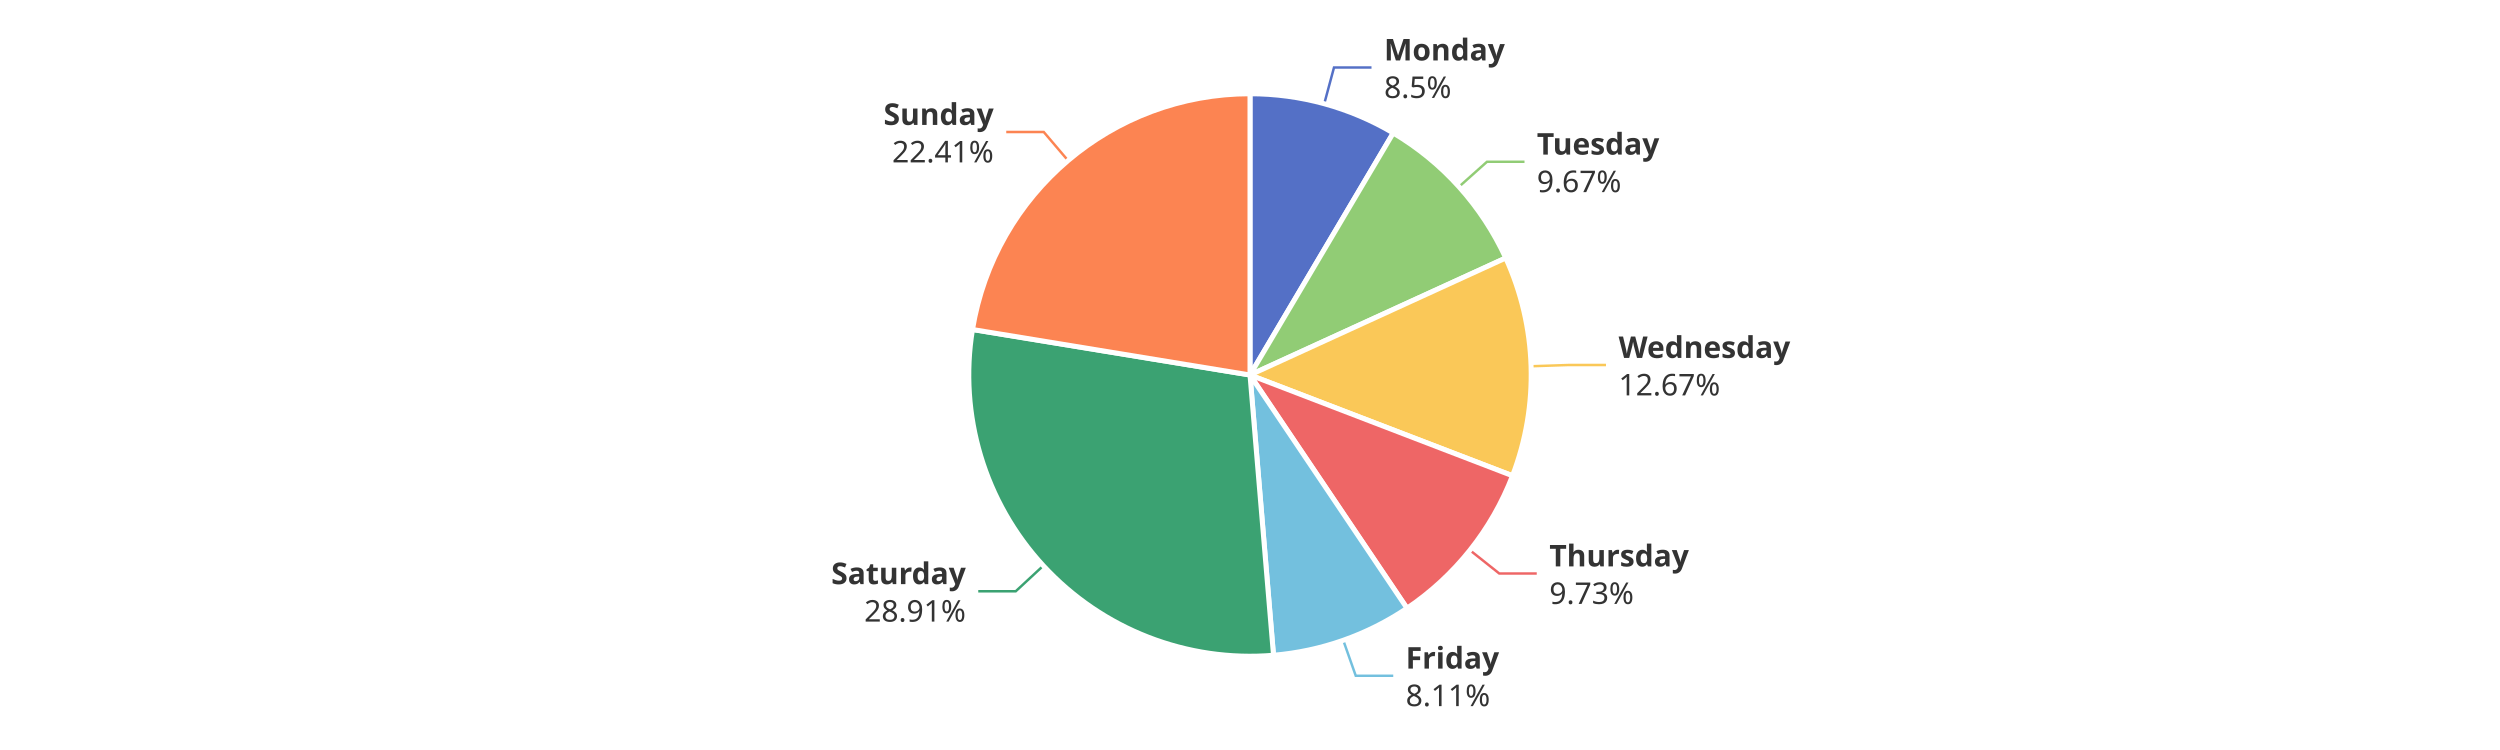
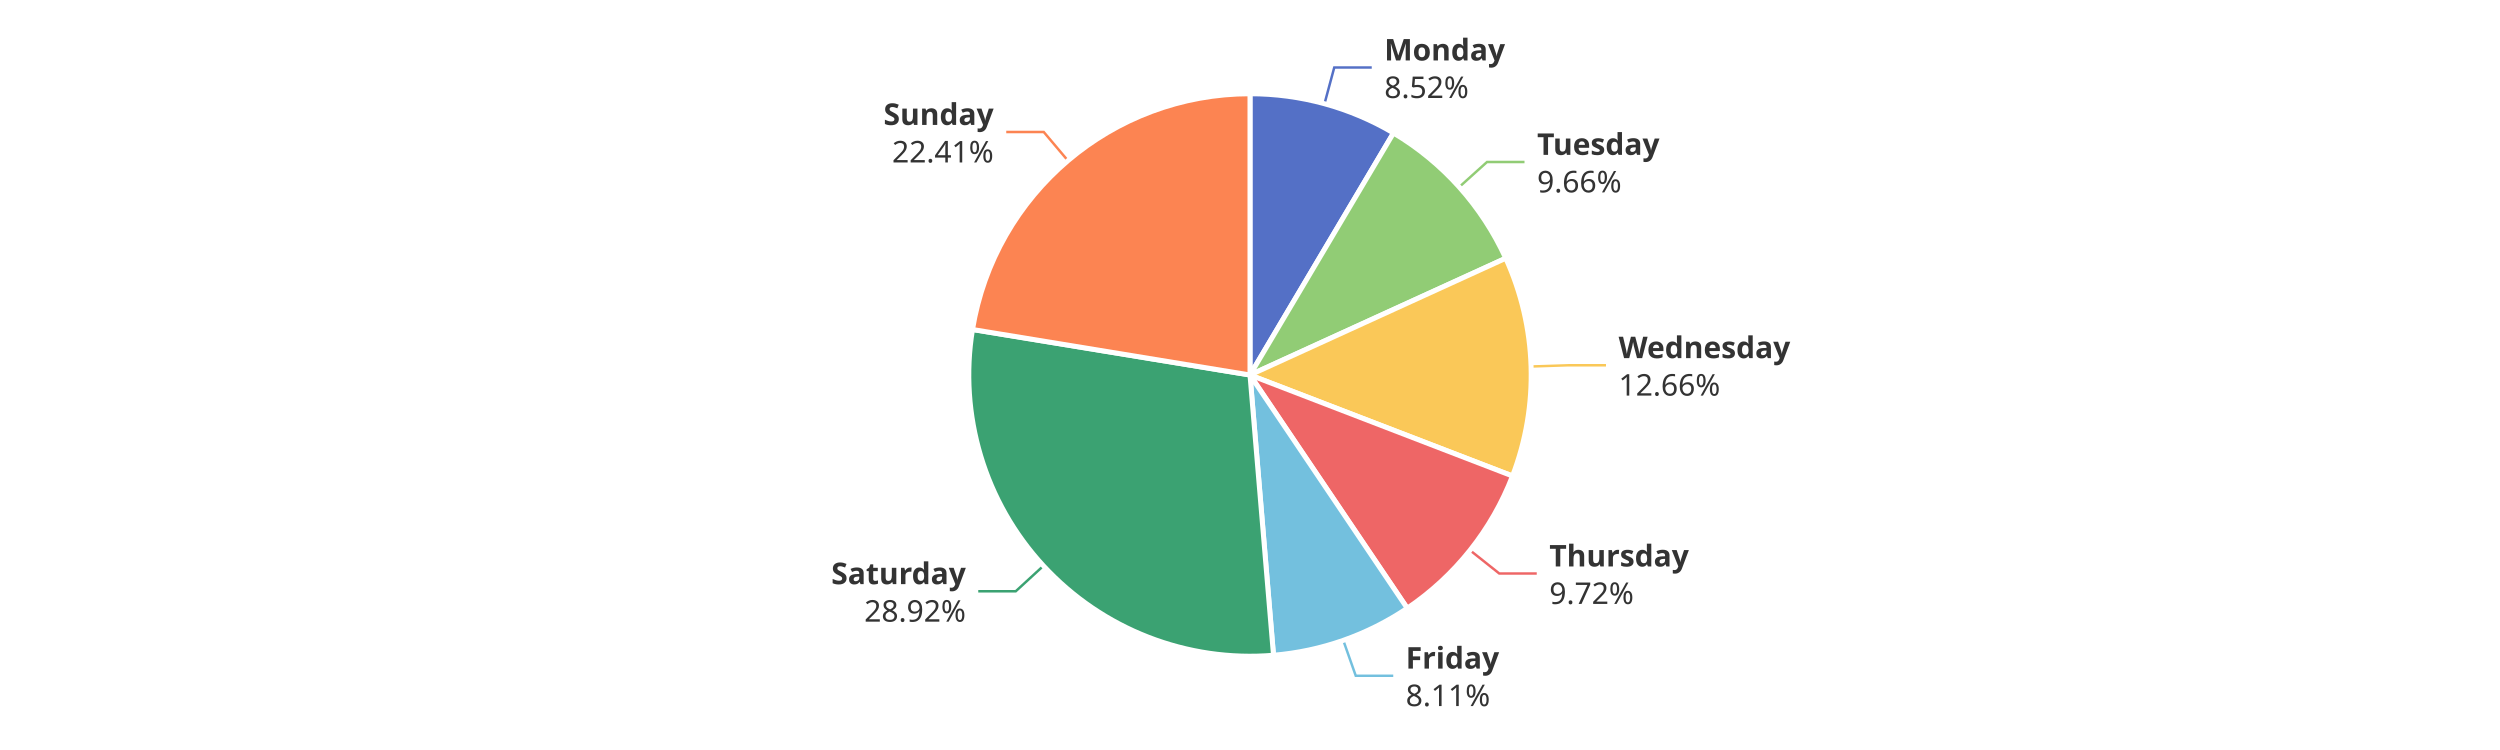
<svg xmlns="http://www.w3.org/2000/svg" width="1000" height="300" version="1.1" baseProfile="full" viewBox="0 0 1000 300">
  <rect width="1000" height="300" x="0" y="0" id="0" fill="#ffffff" />
-   <polyline points="529.7 41.5 533.6 27 548.6 27" fill="none" stroke="#5470c6" />
-   <polyline points="583.6 74.7 594.8 64.7 609.8 64.7" fill="none" stroke="#91cc75" />
-   <polyline points="612.4 146.5 627.4 146 642.4 146" fill="none" stroke="#fac858" />
+   <polyline points="529.8 41.5 533.7 27 548.7 27" fill="none" stroke="#5470c6" />
+   <polyline points="583.7 74.8 594.8 64.8 609.8 64.8" fill="none" stroke="#91cc75" />
+   <polyline points="612.4 146.6 627.4 146.1 642.4 146.1" fill="none" stroke="#fac858" />
  <polyline points="588 220.1 599.7 229.4 614.7 229.4" fill="none" stroke="#ee6666" />
  <polyline points="537.3 256.1 542.3 270.3 557.3 270.3" fill="none" stroke="#73c0de" />
-   <polyline points="417.3 226.3 406.3 236.5 391.3 236.5" fill="none" stroke="#3ba272" />
-   <polyline points="427.2 64.2 417.5 52.8 402.5 52.8" fill="none" stroke="#fc8452" />
-   <path d="M500 37.5A112.5 112.5 0 0 1 557.3 53.2L500 150Z" fill="#5470c6" stroke="#fff" stroke-width="2" stroke-linejoin="round" />
-   <path d="M557.3 53.2A112.5 112.5 0 0 1 602.3 103.2L500 150Z" fill="#91cc75" stroke="#fff" stroke-width="2" stroke-linejoin="round" />
-   <path d="M602.3 103.2A112.5 112.5 0 0 1 605 190.3L500 150Z" fill="#fac858" stroke="#fff" stroke-width="2" stroke-linejoin="round" />
-   <path d="M605 190.3A112.5 112.5 0 0 1 562.8 243.3L500 150Z" fill="#ee6666" stroke="#fff" stroke-width="2" stroke-linejoin="round" />
-   <path d="M562.8 243.3A112.5 112.5 0 0 1 509.4 262.1L500 150Z" fill="#73c0de" stroke="#fff" stroke-width="2" stroke-linejoin="round" />
+   <polyline points="417.4 226.3 406.3 236.5 391.3 236.5" fill="none" stroke="#3ba272" />
+   <polyline points="427.2 64.3 417.5 52.8 402.5 52.8" fill="none" stroke="#fc8452" />
+   <path d="M500 37.5A112.5 112.5 0 0 1 557.4 53.2L500 150Z" fill="#5470c6" stroke="#fff" stroke-width="2" stroke-linejoin="round" />
+   <path d="M557.4 53.2A112.5 112.5 0 0 1 602.3 103.3L500 150Z" fill="#91cc75" stroke="#fff" stroke-width="2" stroke-linejoin="round" />
+   <path d="M602.3 103.3A112.5 112.5 0 0 1 605 190.4L500 150Z" fill="#fac858" stroke="#fff" stroke-width="2" stroke-linejoin="round" />
+   <path d="M605 190.4A112.5 112.5 0 0 1 562.9 243.3L500 150Z" fill="#ee6666" stroke="#fff" stroke-width="2" stroke-linejoin="round" />
+   <path d="M562.9 243.3A112.5 112.5 0 0 1 509.4 262.1L500 150Z" fill="#73c0de" stroke="#fff" stroke-width="2" stroke-linejoin="round" />
  <path d="M509.4 262.1A112.5 112.5 0 0 1 389 131.8L500 150Z" fill="#3ba272" stroke="#fff" stroke-width="2" stroke-linejoin="round" />
  <path d="M389 131.8A112.5 112.5 0 0 1 500 37.5L500 150Z" fill="#fc8452" stroke="#fff" stroke-width="2" stroke-linejoin="round" />
-   <path d="M0 -15l42.8 0l0 30l-42.8 0Z" transform="translate(553.6405 27.018)" fill="none" />
-   <text dominant-baseline="central" text-anchor="start" style="font-size:12px;font-family:sans-serif;font-weight:bold;" y="-7.5" transform="translate(553.6405 27.018)" fill="#333" stroke="rgb(255,255,255)" stroke-width="2" paint-order="stroke" stroke-miterlimit="2">Monday</text>
-   <text dominant-baseline="central" text-anchor="start" style="font-size:12px;font-family:sans-serif;" y="7.5" transform="translate(553.6405 27.018)" fill="#333" stroke="rgb(255,255,255)" stroke-width="2" paint-order="stroke" stroke-miterlimit="2">8.5%</text>
-   <path d="M0 -15l46.2 0l0 30l-46.2 0Z" transform="translate(614.7528 64.6878)" fill="none" />
-   <text dominant-baseline="central" text-anchor="start" style="font-size:12px;font-family:sans-serif;font-weight:bold;" y="-7.5" transform="translate(614.7528 64.6878)" fill="#333" stroke="rgb(255,255,255)" stroke-width="2" paint-order="stroke" stroke-miterlimit="2">Tuesday</text>
-   <text dominant-baseline="central" text-anchor="start" style="font-size:12px;font-family:sans-serif;" y="7.5" transform="translate(614.7528 64.6878)" fill="#333" stroke="rgb(255,255,255)" stroke-width="2" paint-order="stroke" stroke-miterlimit="2">9.67%</text>
-   <path d="M0 -15l63.6 0l0 30l-63.6 0Z" transform="translate(647.4377 146.0155)" fill="none" />
-   <text dominant-baseline="central" text-anchor="start" style="font-size:12px;font-family:sans-serif;font-weight:bold;" y="-7.5" transform="translate(647.4377 146.0155)" fill="#333" stroke="rgb(255,255,255)" stroke-width="2" paint-order="stroke" stroke-miterlimit="2">Wednesday</text>
-   <text dominant-baseline="central" text-anchor="start" style="font-size:12px;font-family:sans-serif;" y="7.5" transform="translate(647.4377 146.0155)" fill="#333" stroke="rgb(255,255,255)" stroke-width="2" paint-order="stroke" stroke-miterlimit="2">12.67%</text>
-   <path d="M0 -15l50.2 0l0 30l-50.2 0Z" transform="translate(619.7477 229.4144)" fill="none" />
-   <text dominant-baseline="central" text-anchor="start" style="font-size:12px;font-family:sans-serif;font-weight:bold;" y="-7.5" transform="translate(619.7477 229.4144)" fill="#333" stroke="rgb(255,255,255)" stroke-width="2" paint-order="stroke" stroke-miterlimit="2">Thursday</text>
-   <text dominant-baseline="central" text-anchor="start" style="font-size:12px;font-family:sans-serif;" y="7.5" transform="translate(619.7477 229.4144)" fill="#333" stroke="rgb(255,255,255)" stroke-width="2" paint-order="stroke" stroke-miterlimit="2">9.73%</text>
-   <path d="M0 -15l34.2 0l0 30l-34.2 0Z" transform="translate(562.2793 270.286)" fill="none" />
-   <text dominant-baseline="central" text-anchor="start" style="font-size:12px;font-family:sans-serif;font-weight:bold;" y="-7.5" transform="translate(562.2793 270.286)" fill="#333" stroke="rgb(255,255,255)" stroke-width="2" paint-order="stroke" stroke-miterlimit="2">Friday</text>
-   <text dominant-baseline="central" text-anchor="start" style="font-size:12px;font-family:sans-serif;" y="7.5" transform="translate(562.2793 270.286)" fill="#333" stroke="rgb(255,255,255)" stroke-width="2" paint-order="stroke" stroke-miterlimit="2">8.11%</text>
-   <path d="M-48.2 -15l48.2 0l0 30l-48.2 0Z" transform="translate(386.3267 236.496)" fill="none" />
-   <text dominant-baseline="central" text-anchor="end" style="font-size:12px;font-family:sans-serif;font-weight:bold;" y="-7.5" transform="translate(386.3267 236.496)" fill="#333" stroke="rgb(255,255,255)" stroke-width="2" paint-order="stroke" stroke-miterlimit="2">Saturday</text>
-   <text dominant-baseline="central" text-anchor="end" style="font-size:12px;font-family:sans-serif;" y="7.5" transform="translate(386.3267 236.496)" fill="#333" stroke="rgb(255,255,255)" stroke-width="2" paint-order="stroke" stroke-miterlimit="2">28.91%</text>
-   <path d="M-40.9 -15l40.9 0l0 30l-40.9 0Z" transform="translate(397.4767 52.8087)" fill="none" />
-   <text dominant-baseline="central" text-anchor="end" style="font-size:12px;font-family:sans-serif;font-weight:bold;" y="-7.5" transform="translate(397.4767 52.8087)" fill="#333" stroke="rgb(255,255,255)" stroke-width="2" paint-order="stroke" stroke-miterlimit="2">Sunday</text>
-   <text dominant-baseline="central" text-anchor="end" style="font-size:12px;font-family:sans-serif;" y="7.5" transform="translate(397.4767 52.8087)" fill="#333" stroke="rgb(255,255,255)" stroke-width="2" paint-order="stroke" stroke-miterlimit="2">22.41%</text>
+   <path d="M0 -15l42.8 0l0 30l-42.8 0Z" transform="translate(553.7244 27.041)" fill="none" />
+   <text dominant-baseline="central" text-anchor="start" style="font-size:12px;font-family:sans-serif;font-weight:bold;" y="-7.5" transform="translate(553.7244 27.041)" fill="#333" stroke="rgb(255,255,255)" stroke-width="2" paint-order="stroke" stroke-miterlimit="2">Monday</text>
+   <text dominant-baseline="central" text-anchor="start" style="font-size:12px;font-family:sans-serif;" y="7.5" transform="translate(553.7244 27.041)" fill="#333" stroke="rgb(255,255,255)" stroke-width="2" paint-order="stroke" stroke-miterlimit="2">8.52%</text>
+   <path d="M0 -15l46.2 0l0 30l-46.2 0Z" transform="translate(614.8474 64.7931)" fill="none" />
+   <text dominant-baseline="central" text-anchor="start" style="font-size:12px;font-family:sans-serif;font-weight:bold;" y="-7.5" transform="translate(614.8474 64.7931)" fill="#333" stroke="rgb(255,255,255)" stroke-width="2" paint-order="stroke" stroke-miterlimit="2">Tuesday</text>
+   <text dominant-baseline="central" text-anchor="start" style="font-size:12px;font-family:sans-serif;" y="7.5" transform="translate(614.8474 64.7931)" fill="#333" stroke="rgb(255,255,255)" stroke-width="2" paint-order="stroke" stroke-miterlimit="2">9.66%</text>
+   <path d="M0 -15l63.6 0l0 30l-63.6 0Z" transform="translate(647.4402 146.0948)" fill="none" />
+   <text dominant-baseline="central" text-anchor="start" style="font-size:12px;font-family:sans-serif;font-weight:bold;" y="-7.5" transform="translate(647.4402 146.0948)" fill="#333" stroke="rgb(255,255,255)" stroke-width="2" paint-order="stroke" stroke-miterlimit="2">Wednesday</text>
+   <text dominant-baseline="central" text-anchor="start" style="font-size:12px;font-family:sans-serif;" y="7.5" transform="translate(647.4402 146.0948)" fill="#333" stroke="rgb(255,255,255)" stroke-width="2" paint-order="stroke" stroke-miterlimit="2">12.66%</text>
+   <path d="M0 -15l50.2 0l0 30l-50.2 0Z" transform="translate(619.737 229.4278)" fill="none" />
+   <text dominant-baseline="central" text-anchor="start" style="font-size:12px;font-family:sans-serif;font-weight:bold;" y="-7.5" transform="translate(619.737 229.4278)" fill="#333" stroke="rgb(255,255,255)" stroke-width="2" paint-order="stroke" stroke-miterlimit="2">Thursday</text>
+   <text dominant-baseline="central" text-anchor="start" style="font-size:12px;font-family:sans-serif;" y="7.5" transform="translate(619.737 229.4278)" fill="#333" stroke="rgb(255,255,255)" stroke-width="2" paint-order="stroke" stroke-miterlimit="2">9.72%</text>
+   <path d="M0 -15l34.2 0l0 30l-34.2 0Z" transform="translate(562.2874 270.2831)" fill="none" />
+   <text dominant-baseline="central" text-anchor="start" style="font-size:12px;font-family:sans-serif;font-weight:bold;" y="-7.5" transform="translate(562.2874 270.2831)" fill="#333" stroke="rgb(255,255,255)" stroke-width="2" paint-order="stroke" stroke-miterlimit="2">Friday</text>
+   <text dominant-baseline="central" text-anchor="start" style="font-size:12px;font-family:sans-serif;" y="7.5" transform="translate(562.2874 270.2831)" fill="#333" stroke="rgb(255,255,255)" stroke-width="2" paint-order="stroke" stroke-miterlimit="2">8.11%</text>
+   <path d="M-48.2 -15l48.2 0l0 30l-48.2 0Z" transform="translate(386.3396 236.5099)" fill="none" />
+   <text dominant-baseline="central" text-anchor="end" style="font-size:12px;font-family:sans-serif;font-weight:bold;" y="-7.5" transform="translate(386.3396 236.5099)" fill="#333" stroke="rgb(255,255,255)" stroke-width="2" paint-order="stroke" stroke-miterlimit="2">Saturday</text>
+   <text dominant-baseline="central" text-anchor="end" style="font-size:12px;font-family:sans-serif;" y="7.5" transform="translate(386.3396 236.5099)" fill="#333" stroke="rgb(255,255,255)" stroke-width="2" paint-order="stroke" stroke-miterlimit="2">28.92%</text>
+   <path d="M-40.9 -15l40.9 0l0 30l-40.9 0Z" transform="translate(397.463 52.8203)" fill="none" />
+   <text dominant-baseline="central" text-anchor="end" style="font-size:12px;font-family:sans-serif;font-weight:bold;" y="-7.5" transform="translate(397.463 52.8203)" fill="#333" stroke="rgb(255,255,255)" stroke-width="2" paint-order="stroke" stroke-miterlimit="2">Sunday</text>
+   <text dominant-baseline="central" text-anchor="end" style="font-size:12px;font-family:sans-serif;" y="7.5" transform="translate(397.463 52.8203)" fill="#333" stroke="rgb(255,255,255)" stroke-width="2" paint-order="stroke" stroke-miterlimit="2">22.41%</text>
</svg>
